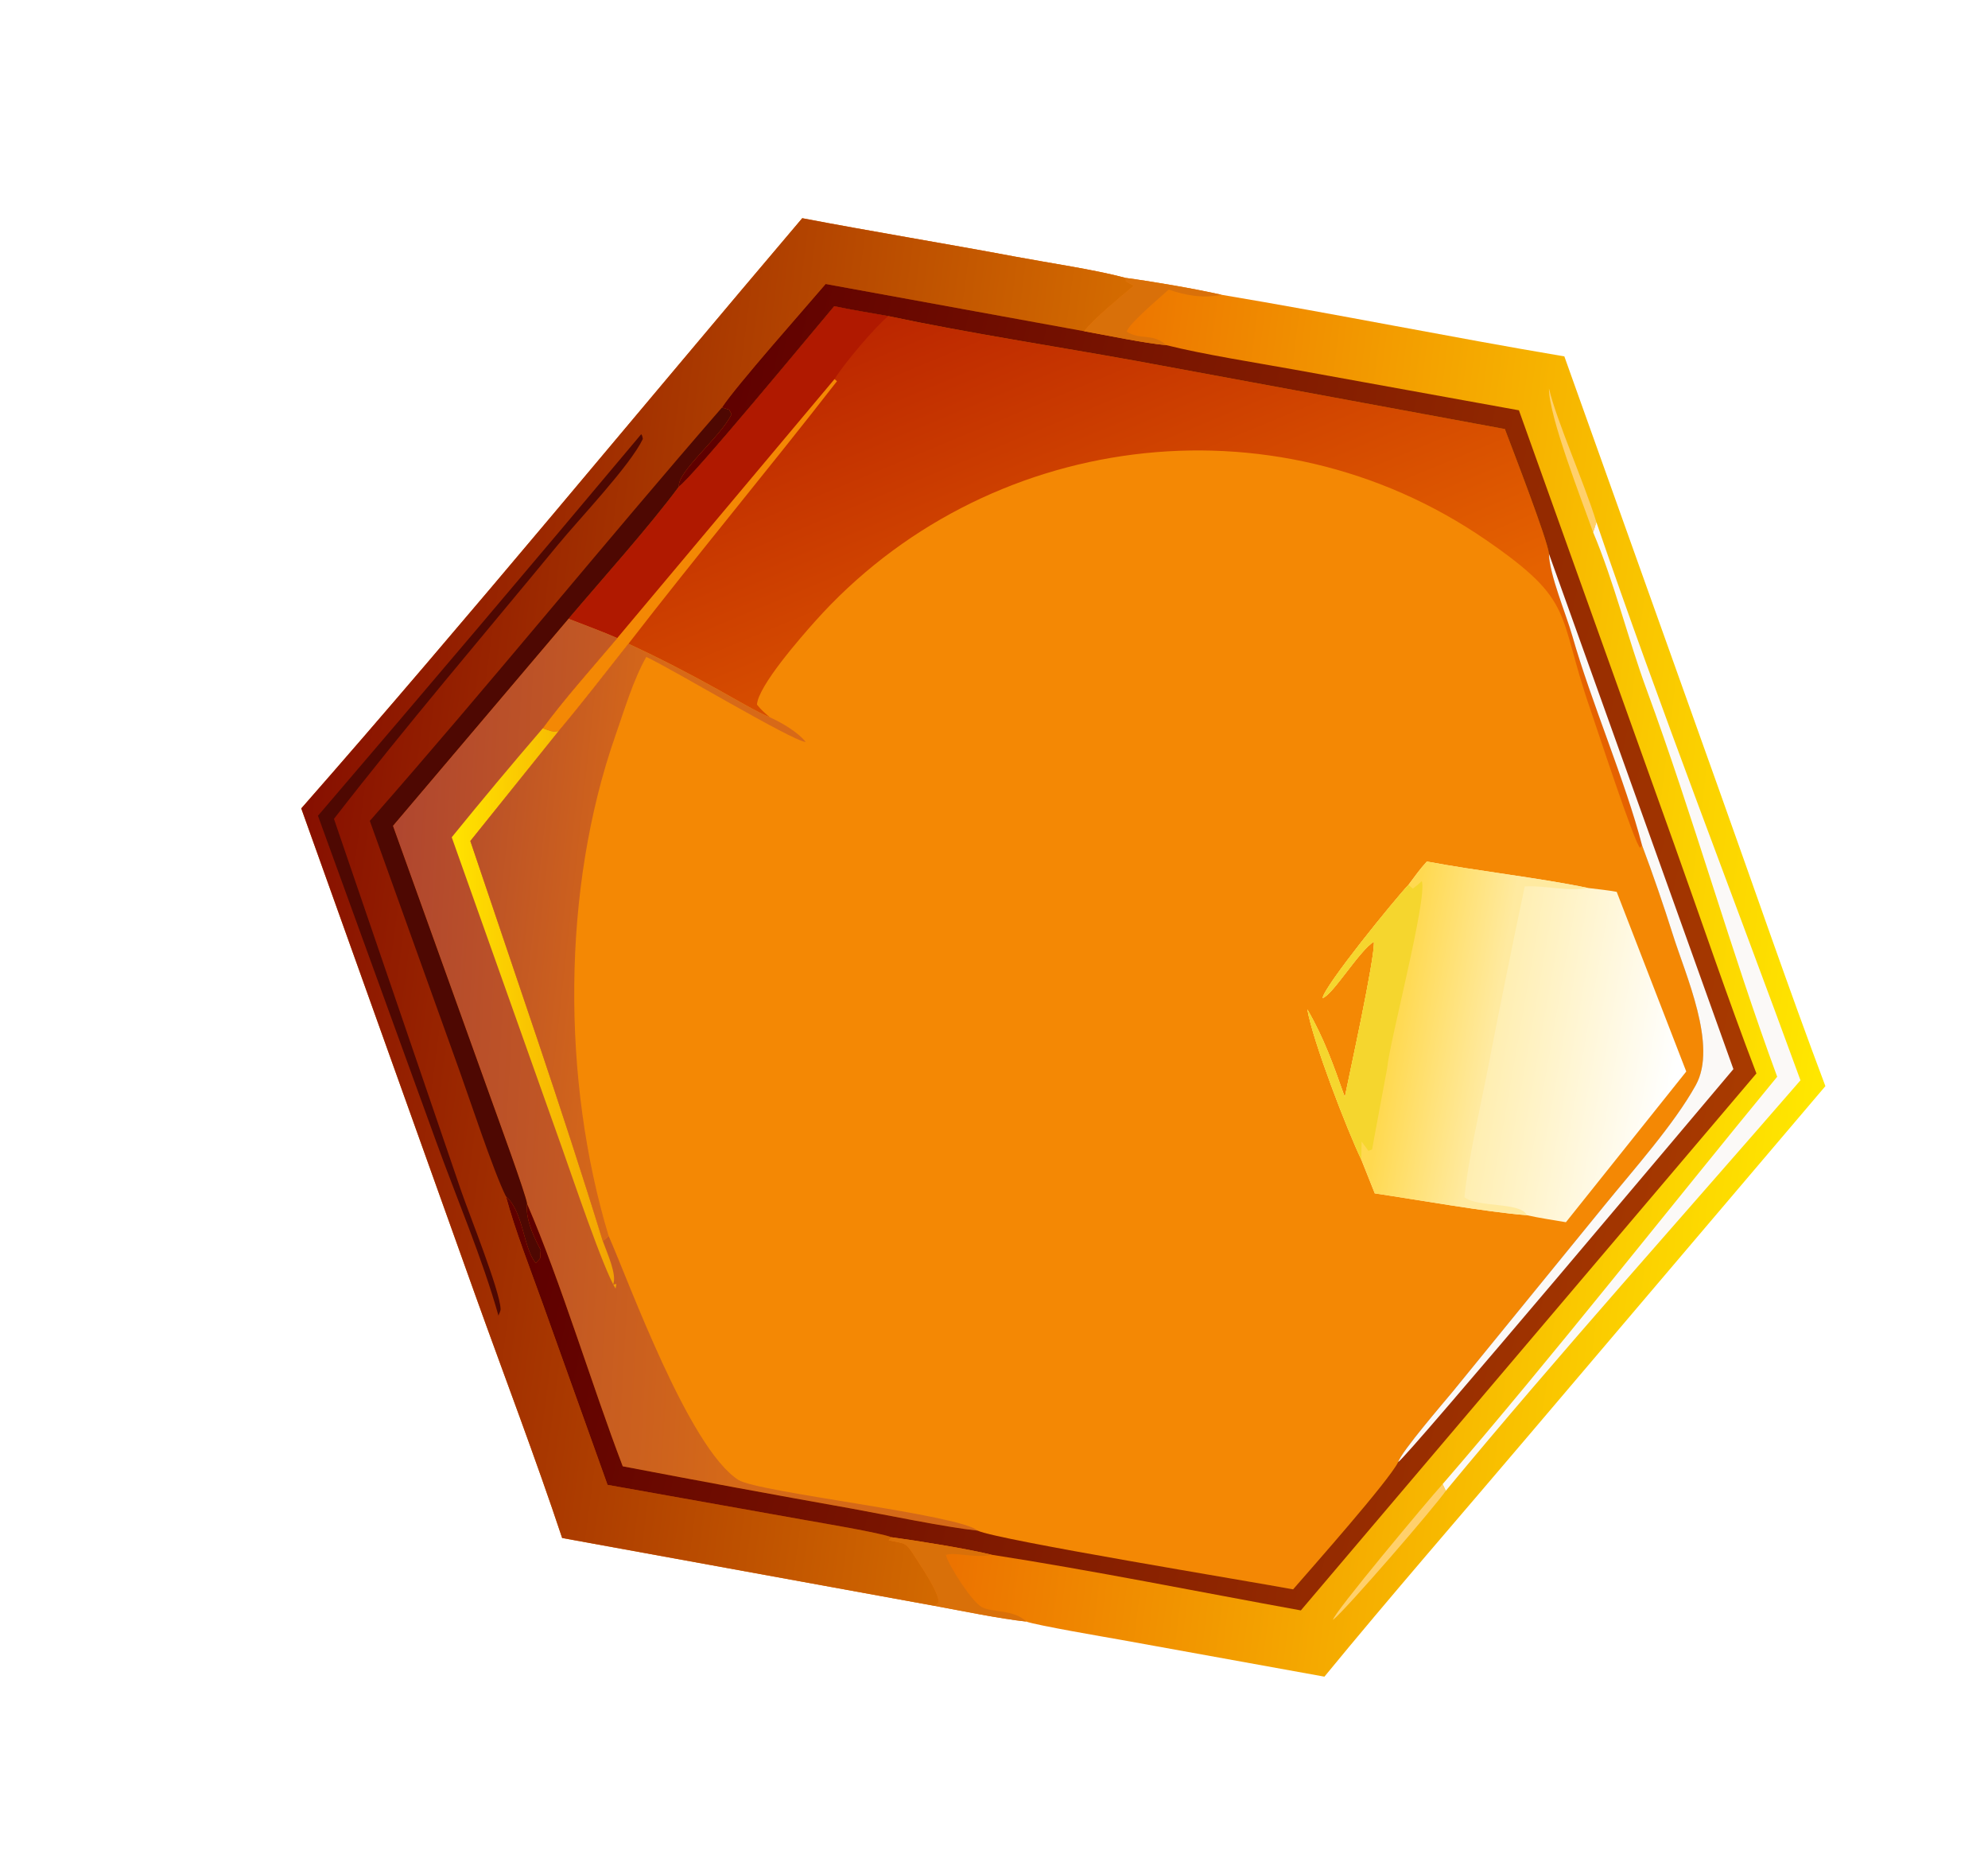
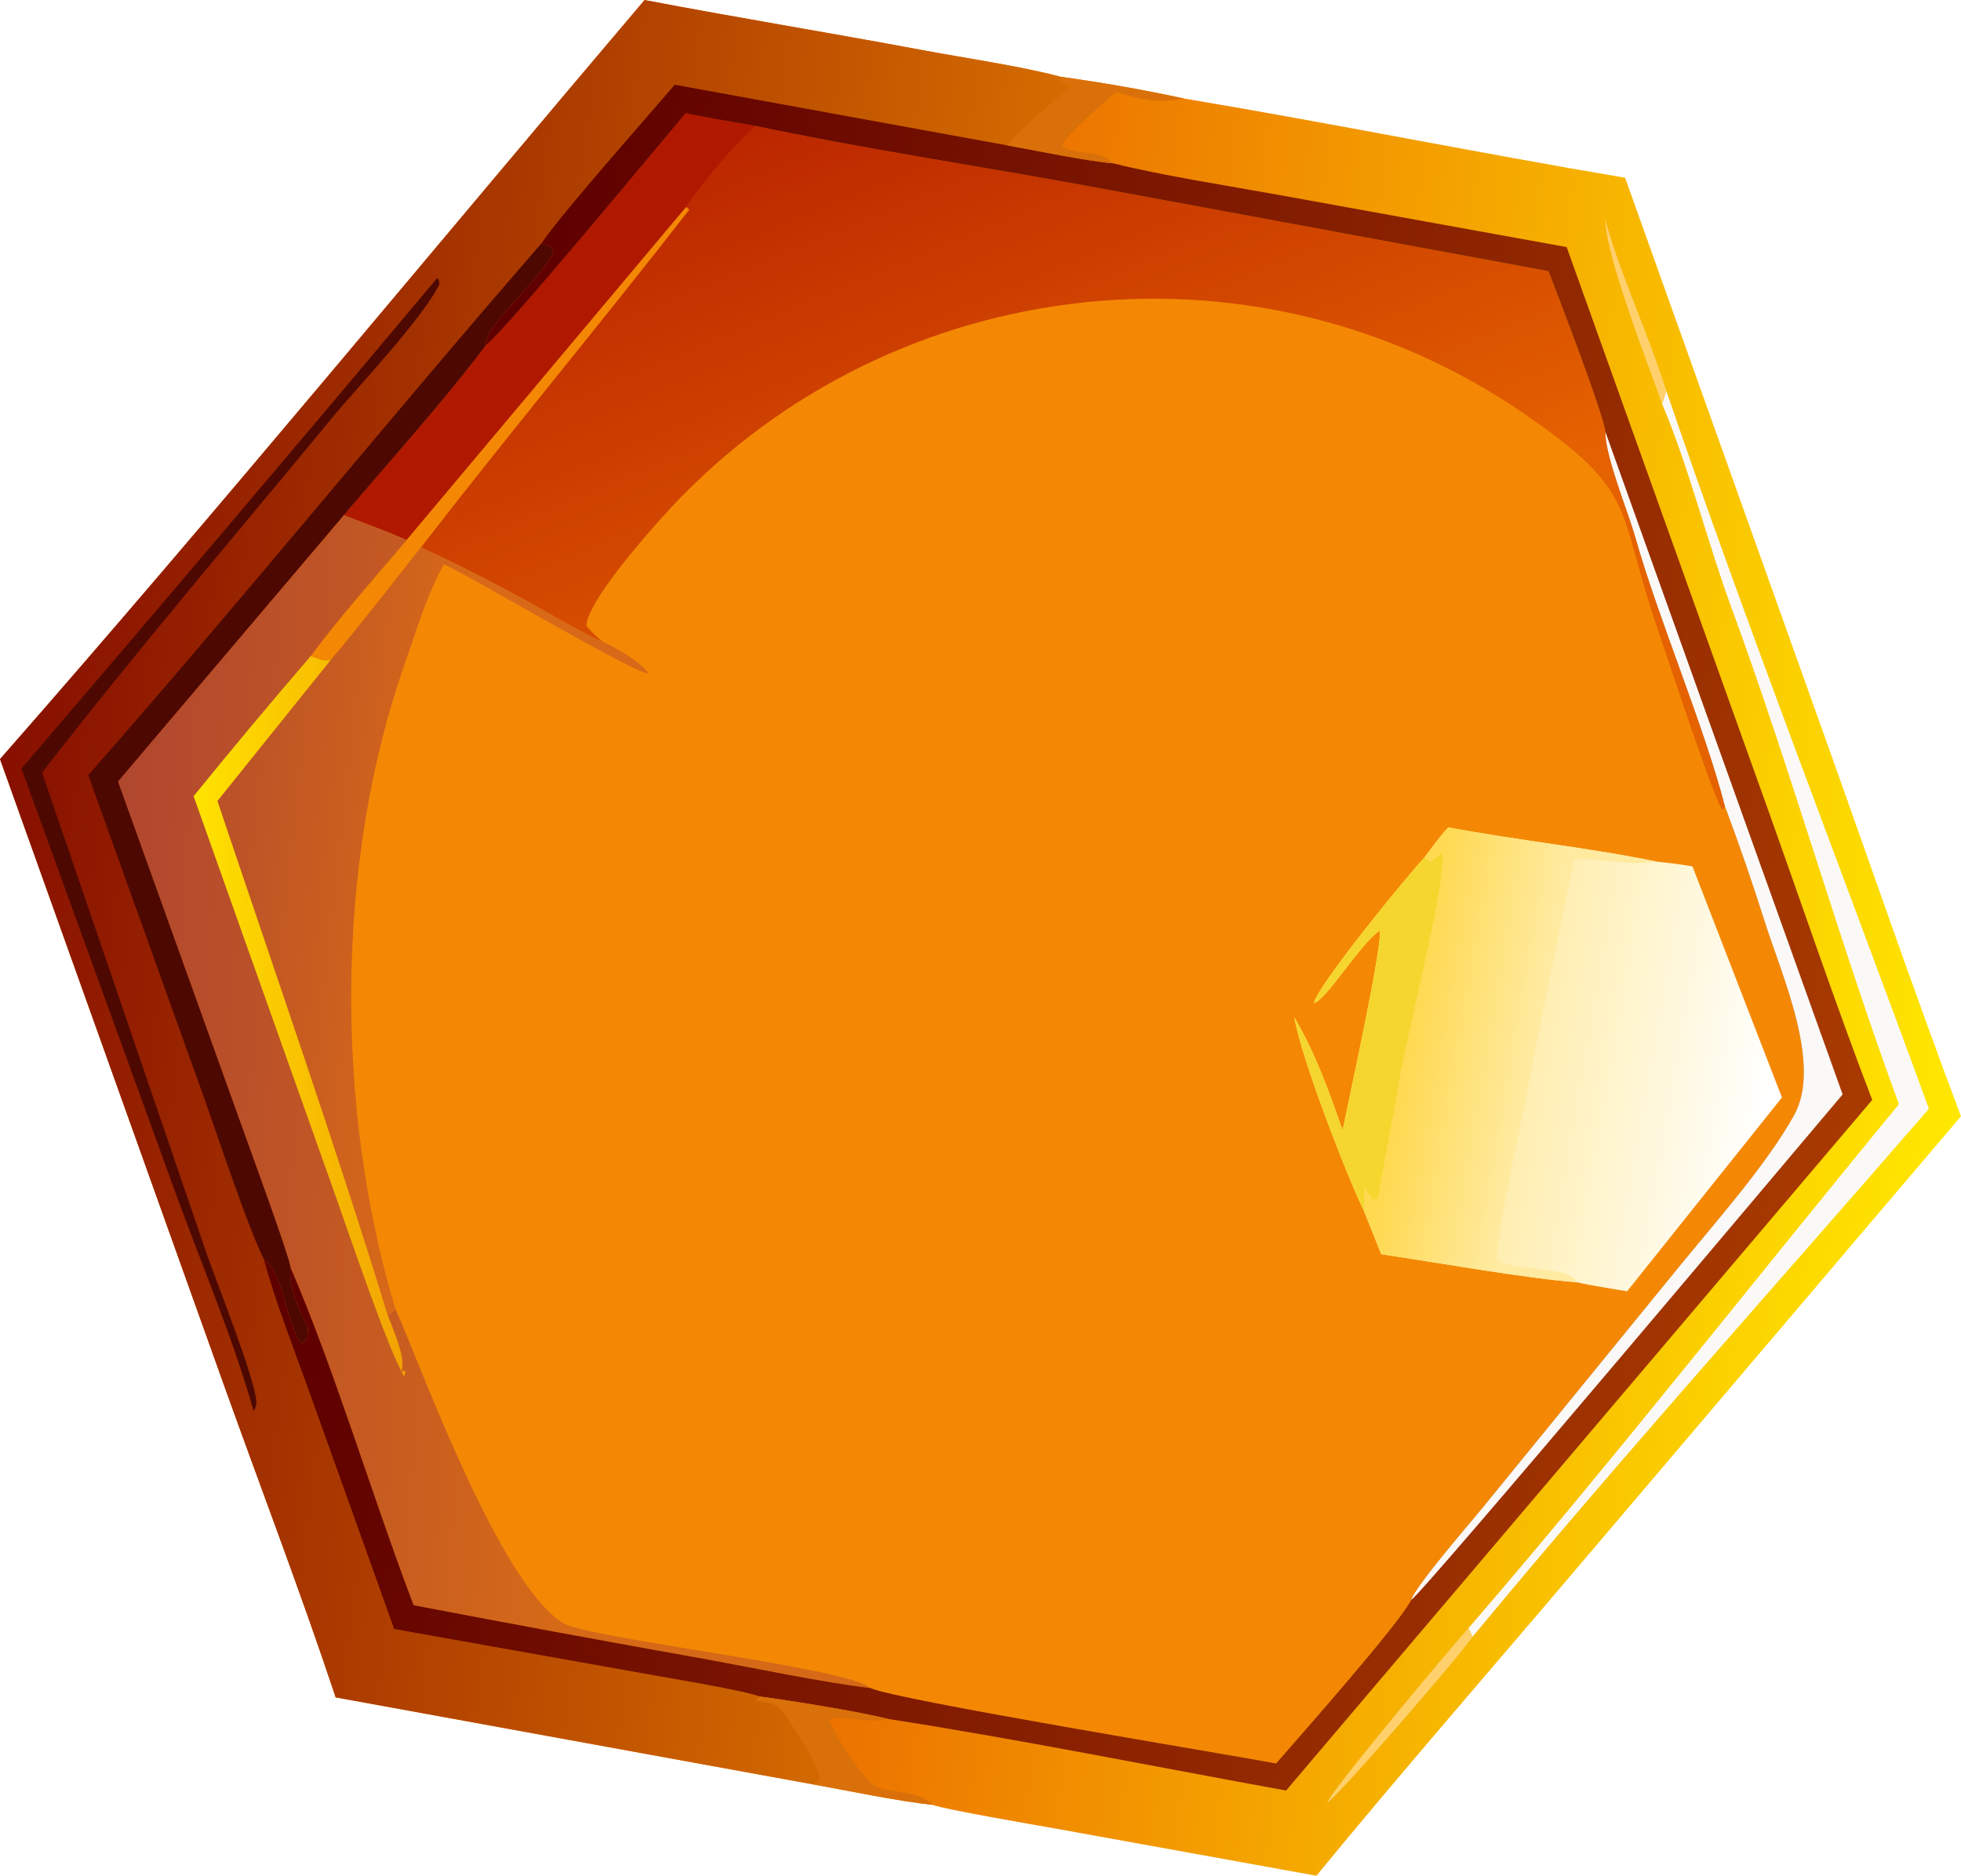
- <svg xmlns="http://www.w3.org/2000/svg" viewBox="766.67 -80 766.67 719.33">
+ <svg xmlns="http://www.w3.org/2000/svg" viewBox="882.85 4.12 587.79 562.33">
  <defs>
-     <linearGradient id="a" gradientUnits="userSpaceOnUse" x1="1163.59" y1="287.34" x2="1468.53" y2="325.31">
-       <stop offset="0" stop-color="#EC7300" />
-       <stop offset="1" stop-color="#FFE700" />
+     <linearGradient id="a" x1="1163.592" x2="1468.528" y1="287.34" y2="325.308" gradientUnits="userSpaceOnUse">
+       <stop offset="0" stop-color="#ec7300" />
+       <stop offset="1" stop-color="#ffe700" />
    </linearGradient>
-     <linearGradient id="b" gradientUnits="userSpaceOnUse" x1="1139.13" y1="31.81" x2="1209.62" y2="201.61">
-       <stop offset="0" stop-color="#BC2700" />
-       <stop offset="1" stop-color="#E56200" />
+   </defs>
+   <defs>
+     <linearGradient id="b" x1="1139.129" x2="1209.624" y1="31.811" y2="201.608" gradientUnits="userSpaceOnUse">
+       <stop offset="0" stop-color="#bc2700" />
+       <stop offset="1" stop-color="#e56200" />
    </linearGradient>
-     <linearGradient id="c" gradientUnits="userSpaceOnUse" x1="1058.67" y1="328.1" x2="915.36" y2="319.63">
-       <stop offset="0" stop-color="#D56918" />
-       <stop offset="1" stop-color="#B0472F" />
+   </defs>
+   <defs>
+     <linearGradient id="c" x1="1058.672" x2="915.356" y1="328.098" y2="319.626" gradientUnits="userSpaceOnUse">
+       <stop offset="0" stop-color="#d56918" />
+       <stop offset="1" stop-color="#b0472f" />
    </linearGradient>
-     <linearGradient id="d" gradientUnits="userSpaceOnUse" x1="941.65" y1="307.61" x2="1006.8" y2="309.11">
-       <stop offset="0" stop-color="#FFE100" />
-       <stop offset="1" stop-color="#F2A103" />
+   </defs>
+   <defs>
+     <linearGradient id="d" x1="941.654" x2="1006.803" y1="307.613" y2="309.112" gradientUnits="userSpaceOnUse">
+       <stop offset="0" stop-color="#ffe100" />
+       <stop offset="1" stop-color="#f2a103" />
    </linearGradient>
-     <linearGradient id="e" gradientUnits="userSpaceOnUse" x1="1012.11" y1="281.65" x2="946.34" y2="274.38">
-       <stop offset="0" stop-color="#D76918" />
-       <stop offset="1" stop-color="#BA5128" />
+   </defs>
+   <defs>
+     <linearGradient id="e" x1="1012.111" x2="946.341" y1="281.648" y2="274.378" gradientUnits="userSpaceOnUse">
+       <stop offset="0" stop-color="#d76918" />
+       <stop offset="1" stop-color="#ba5128" />
    </linearGradient>
-     <linearGradient id="f" gradientUnits="userSpaceOnUse" x1="1341.5" y1="320.54" x2="1412.78" y2="333.02">
-       <stop offset="0" stop-color="#FFEEB0" />
+   </defs>
+   <defs>
+     <linearGradient id="f" x1="1341.498" x2="1412.784" y1="320.544" y2="333.02" gradientUnits="userSpaceOnUse">
+       <stop offset="0" stop-color="#ffeeb0" />
      <stop offset="1" stop-color="#fff" />
    </linearGradient>
-     <linearGradient id="g" gradientUnits="userSpaceOnUse" x1="1304.83" y1="314.67" x2="1341.63" y2="321.08">
-       <stop offset="0" stop-color="#FFD950" />
-       <stop offset="1" stop-color="#FFEAA0" />
-     </linearGradient>
-     <linearGradient id="h" gradientUnits="userSpaceOnUse" x1="884.34" y1="242.31" x2="1167.35" y2="279.9">
-       <stop offset="0" stop-color="#871000" />
-       <stop offset="1" stop-color="#D46B00" />
-     </linearGradient>
-     <linearGradient id="i" gradientUnits="userSpaceOnUse" x1="1005.19" y1="247.33" x2="1437.77" y2="341.96">
-       <stop offset="0" stop-color="#5F0000" />
-       <stop offset="1" stop-color="#A83A00" />
+   </defs>
+   <defs>
+     <linearGradient id="g" x1="1304.826" x2="1341.627" y1="314.674" y2="321.082" gradientUnits="userSpaceOnUse">
+       <stop offset="0" stop-color="#ffd950" />
+       <stop offset="1" stop-color="#ffeaa0" />
    </linearGradient>
  </defs>
-   <path fill="url(#a)" d="M1076.05 4.13C1103.49 9.37 1131.26 13.89 1158.71 19.04C1171.31 21.4 1188.75 23.93 1200.75 27.14C1211.16 28.54 1227.49 31.32 1237.78 33.66C1281.92 41.05 1325.84 49.97 1369.96 57.41L1429.41 223.91C1442.99 261.83 1456.47 301.21 1470.63 338.76L1356.66 472.89C1330.45 503.79 1303 535.28 1277.43 566.44L1199.04 552.26C1193.41 551.26 1166.1 546.6 1162.46 545.2C1152.19 544.1 1137.64 541.07 1127.23 539.17L983.46 512.98C973.33 482.47 960.91 449.88 950 419.43L882.85 231.69C947.31 158.28 1012.63 78.84 1076.05 4.13Z" />
-   <path fill="#F48804" d="M1088.39 38.06C1095.02 39.47 1102.5 40.66 1109.24 41.87C1139.26 48.26 1174.13 53.59 1204.83 59.14L1347.01 85.42C1349.8 92.81 1363.54 128.31 1364.02 133.51C1364.16 141.5 1370.66 156.84 1373.06 165.28C1380.21 190.43 1393.5 221.2 1399.91 245.88C1403.97 256.7 1408.4 269.55 1411.77 280.27C1416.73 296.09 1429.12 323.11 1420.64 338.39C1412.28 353.46 1396.73 370.85 1385.61 384.51L1326.9 456.54C1323.51 460.66 1307.04 479.72 1305.88 483.7C1302 491.25 1272.88 524.09 1265.35 532.78C1249.96 529.87 1151.23 513.73 1143.68 510.15C1131.04 508.77 1108.07 504 1094.92 501.61C1065.52 496.38 1036.15 490.95 1006.83 485.34C994.88 454.04 982.99 414.24 969.93 384.08C969.59 380.84 958.1 349.49 956.24 344.27L918.19 238.4L985.9 158.55C998.57 143.59 1017.28 122.77 1028.47 107.59C1033.2 104.69 1082.1 45.43 1088.39 38.06Z" />
-   <path fill="url(#b)" d="M1088.39 38.06C1095.02 39.47 1102.5 40.66 1109.24 41.87C1139.26 48.26 1174.13 53.59 1204.83 59.14L1347.01 85.42C1349.8 92.81 1363.54 128.31 1364.02 133.51C1364.16 141.5 1370.66 156.84 1373.06 165.28C1380.21 190.43 1393.5 221.2 1399.91 245.88L1399.21 246.9C1397.3 246.1 1382.13 199.68 1379.99 193.51C1366.95 155.94 1374.57 152.15 1339.77 128.2C1257.21 71.37 1146.03 86.64 1080.91 159.66C1075.37 165.88 1059.12 184.41 1058.59 191.65C1060.26 193.8 1061.46 194.71 1063.52 196.53C1059.47 195.03 1048.32 188.5 1043.68 185.92C1031.85 179.35 1021.34 173.91 1009.03 168.21C1000.23 179.34 991.21 191.04 982.1 201.88C979.34 202.32 979.06 201.78 975.99 200.8C983.73 190.14 995.94 176.42 1004.73 166.01C999.08 163.52 991.77 160.86 985.9 158.55C998.57 143.59 1017.28 122.77 1028.47 107.59C1033.2 104.69 1082.1 45.43 1088.39 38.06Z" />
-   <path fill="#B01900" d="M1088.39 38.06C1095.02 39.47 1102.5 40.66 1109.24 41.87C1104.1 46.06 1092.06 60.34 1088.51 66.16L1004.73 166.01C999.08 163.52 991.77 160.86 985.9 158.55C998.57 143.59 1017.28 122.77 1028.47 107.59C1033.2 104.69 1082.1 45.43 1088.39 38.06Z" />
-   <path fill="#F48804" d="M1088.51 66.16L1089.45 66.98C1062.95 101.06 1035.31 134.22 1009.03 168.21C1000.23 179.34 991.21 191.04 982.1 201.88C979.34 202.32 979.06 201.78 975.99 200.8C983.73 190.14 995.94 176.42 1004.73 166.01L1088.51 66.16Z" />
-   <path fill="url(#c)" d="M985.9 158.55C991.77 160.86 999.08 163.52 1004.73 166.01C995.94 176.42 983.73 190.14 975.99 200.8C979.06 201.78 979.34 202.32 982.1 201.88L948.06 244.25C965 294.68 983.57 347.89 999.14 398.5L1001.4 396.56C1009 413.63 1032.22 478.28 1051.45 490.6C1058.93 495.38 1137.11 503.99 1143.68 510.15C1131.04 508.77 1108.07 504 1094.92 501.61C1065.52 496.38 1036.15 490.95 1006.83 485.34C994.88 454.04 982.99 414.24 969.93 384.08C969.59 380.84 958.1 349.49 956.24 344.27L918.19 238.4L985.9 158.55Z" />
-   <path fill="url(#d)" d="M940.88 242.81C952.37 228.65 964.08 214.65 975.99 200.8C979.06 201.78 979.34 202.32 982.1 201.88L948.06 244.25C965 294.68 983.57 347.89 999.14 398.5C1000.76 402.99 1004.76 411.67 1003.09 415.27L1004.38 415.04L1004.06 416.81C999.34 409.31 987.31 373.51 983.4 362.55L940.88 242.81Z" />
-   <path fill="url(#e)" d="M1009.03 168.21C1021.34 173.91 1031.85 179.35 1043.68 185.92C1048.32 188.5 1059.47 195.03 1063.52 196.53C1067.97 198.51 1074.47 202.32 1077.4 206.08C1072.29 205.77 1025.47 177.66 1015.91 173.29C1010.87 182.15 1007.41 193.88 1004.03 203.53C983.26 262.78 983.29 336.62 1001.4 396.56L999.14 398.5C983.57 347.89 965 294.68 948.06 244.25L982.1 201.88C991.21 191.04 1000.23 179.34 1009.03 168.21Z" />
-   <path fill="url(#f)" d="M1309.84 261.17C1312.14 258.08 1314.32 255 1316.94 252.16C1337.12 255.94 1359.77 258.35 1379.18 262.38C1382.84 262.82 1386.54 263.19 1390.15 263.86L1416.97 333.13L1370.56 391.23C1365.95 390.42 1359.9 389.55 1355.47 388.52C1339.76 387.3 1313.21 382.54 1296.85 380.11L1291.64 367.03C1286.17 355.66 1272.91 321.3 1270.85 309.17C1277.44 320.6 1280.91 330.65 1285.29 343C1287.02 334.35 1296.99 289.15 1296.51 283.08C1291.02 286.29 1280.55 303.75 1276.74 304.79C1277.39 300.09 1304.77 266.49 1309.84 261.17Z" />
-   <path fill="url(#g)" d="M1309.84 261.17C1312.14 258.08 1314.32 255 1316.94 252.16C1337.12 255.94 1359.77 258.35 1379.18 262.38C1370.33 263.81 1363.39 261.33 1354.68 261.76C1349.53 286.12 1344.59 310.53 1339.88 334.97C1337.19 348.61 1332.69 368.19 1331.44 381.58C1336.23 385.65 1353.29 383.35 1355.47 388.52C1339.76 387.3 1313.21 382.54 1296.85 380.11L1291.64 367.03C1286.17 355.66 1272.91 321.3 1270.85 309.17C1277.44 320.6 1280.91 330.65 1285.29 343C1287.02 334.35 1296.99 289.15 1296.51 283.08C1291.02 286.29 1280.55 303.75 1276.74 304.79C1277.39 300.09 1304.77 266.49 1309.84 261.17Z" />
-   <path fill="#F5D62E" d="M1309.84 261.17L1311.54 262.62C1313.1 261.43 1313.52 261.08 1315 259.71C1317.19 266.36 1302.63 321.15 1301.62 331.88C1301.59 332.23 1295.62 363.77 1295.85 363.2L1294.39 363.7L1291.77 360.12L1291.64 367.03C1286.17 355.66 1272.91 321.3 1270.85 309.17C1277.44 320.6 1280.91 330.65 1285.29 343C1287.02 334.35 1296.99 289.15 1296.51 283.08C1291.02 286.29 1280.55 303.75 1276.74 304.79C1277.39 300.09 1304.77 266.49 1309.84 261.17Z" />
-   <path fill="url(#h)" d="M1076.05 4.13C1103.49 9.37 1131.26 13.89 1158.71 19.04C1171.31 21.4 1188.75 23.93 1200.75 27.14L1200.9 28.55L1203.88 30.17C1198.2 35.02 1189.17 42.23 1184.78 47.7L1085.08 29.49C1077.49 38.42 1050.41 68.91 1045.09 77.13L1047.87 77.98L1048.8 79.75C1044.25 88.8 1027.81 101.9 1028.47 107.59C1017.28 122.77 998.57 143.59 985.9 158.55L918.19 238.4L956.24 344.27C958.1 349.49 969.59 380.84 969.93 384.08C969.24 389.47 972.11 396.08 974.62 400.89L975.18 401.95C974.75 405.97 975.66 404.48 973.28 406.97C968.4 401.11 968.66 387.3 961.79 381.27C965.04 393.62 971.45 410 975.94 422.55L1000.97 492.49L1076.2 505.89C1082.17 506.95 1106.59 511.04 1110.45 512.69L1109.39 513.87C1116.38 515.4 1115.73 514.28 1119.96 520.88C1122.34 524.59 1128.83 534.1 1128.68 537.87L1127.23 539.17L983.46 512.98C973.33 482.47 960.91 449.88 950 419.43L882.85 231.69C947.31 158.28 1012.63 78.84 1076.05 4.13Z" />
-   <path fill="#4E0802" d="M1045.09 77.13L1047.87 77.98L1048.8 79.75C1044.25 88.8 1027.81 101.9 1028.47 107.59C1017.28 122.77 998.57 143.59 985.9 158.55L918.19 238.4L956.24 344.27C958.1 349.49 969.59 380.84 969.93 384.08C969.24 389.47 972.11 396.08 974.62 400.89L975.18 401.95C974.75 405.97 975.66 404.48 973.28 406.97C968.4 401.11 968.66 387.3 961.79 381.27C957.04 371.81 947.86 343.92 943.8 332.63L909.29 236.5C955.13 184.33 999.42 129.67 1045.09 77.13Z" />
-   <path fill="#4E0802" d="M1013.93 87.43C1014.43 87.85 1014.4 88.61 1014.59 89.22C1009.68 99.52 990.32 119.74 981.86 130.02C952.97 165.1 923.25 199.87 895.46 235.72L944.47 379.03C947.57 388.08 959.42 417.51 959.72 424.63C959.76 425.53 959.18 426.37 958.9 427.24C952.57 404.79 942.86 382.25 934.89 360.19L889.29 234.52C931.1 185.69 972.64 136.66 1013.93 87.43Z" />
-   <path fill="url(#i)" d="M1085.08 29.49L1184.78 47.7C1193.37 49.24 1208.26 52.36 1216.49 53.08C1230.69 56.65 1251.12 59.84 1266 62.53L1352.44 78.19L1412.44 245.86C1422.72 274.6 1433.13 305.45 1444.03 333.87L1268.34 540.9C1229.78 533.9 1187.67 525.4 1149.15 519.45C1139.69 517.11 1120.11 513.98 1110.45 512.69C1106.59 511.04 1082.17 506.95 1076.2 505.89L1000.97 492.49L975.94 422.55C971.45 410 965.04 393.62 961.79 381.27C968.66 387.3 968.4 401.11 973.28 406.97C975.66 404.48 974.75 405.97 975.18 401.95L974.62 400.89C972.11 396.08 969.24 389.47 969.93 384.08C982.99 414.24 994.88 454.04 1006.83 485.34C1036.15 490.95 1065.52 496.38 1094.92 501.61C1108.07 504 1131.04 508.77 1143.68 510.15C1151.23 513.73 1249.96 529.87 1265.35 532.78C1272.88 524.09 1302 491.25 1305.88 483.7C1307.04 479.72 1323.51 460.66 1326.9 456.54L1385.61 384.51C1396.73 370.85 1412.28 353.46 1420.64 338.39C1429.12 323.11 1416.73 296.09 1411.77 280.27C1408.4 269.55 1403.97 256.7 1399.91 245.88C1393.5 221.2 1380.21 190.43 1373.06 165.28C1370.66 156.84 1364.16 141.5 1364.02 133.51C1363.54 128.31 1349.8 92.81 1347.01 85.42L1204.83 59.14C1174.13 53.59 1139.26 48.26 1109.24 41.87C1102.5 40.66 1095.02 39.47 1088.39 38.06C1082.1 45.43 1033.2 104.69 1028.47 107.59C1027.81 101.9 1044.25 88.8 1048.8 79.75L1047.87 77.98L1045.09 77.13C1050.41 68.91 1077.49 38.42 1085.08 29.49Z" />
-   <path fill="#FBF9F7" d="M1399.91 245.88C1393.5 221.2 1380.21 190.43 1373.06 165.28C1370.66 156.84 1364.16 141.5 1364.02 133.51L1435.16 332.2C1424.12 345.24 1308.67 482.52 1305.88 483.7C1307.04 479.72 1323.51 460.66 1326.9 456.54L1385.61 384.51C1396.73 370.85 1412.28 353.46 1420.64 338.39C1429.12 323.11 1416.73 296.09 1411.77 280.27C1408.4 269.55 1403.97 256.7 1399.91 245.88Z" />
-   <path fill="#D97009" d="M1110.45 512.69C1120.11 513.98 1139.69 517.11 1149.15 519.45C1142.33 520.92 1135.21 518.25 1131.44 519.52C1132.59 523.73 1141.31 537.36 1145.21 539.57C1149.24 541.85 1157.61 540.41 1162.46 545.2C1152.19 544.1 1137.64 541.07 1127.23 539.17L1128.68 537.87C1128.83 534.1 1122.34 524.59 1119.96 520.88C1115.73 514.28 1116.38 515.4 1109.39 513.87L1110.45 512.69Z" />
-   <path fill="#D97009" d="M1200.75 27.14C1211.16 28.54 1227.49 31.32 1237.78 33.66C1230.77 35.09 1224.06 33.98 1217.37 31.65C1214.08 34.69 1201.98 44.77 1201.17 47.86C1206.53 51.31 1211.01 48.21 1216.49 53.08C1208.26 52.36 1193.37 49.24 1184.78 47.7C1189.17 42.23 1198.2 35.02 1203.88 30.17L1200.9 28.55L1200.75 27.14Z" />
-   <path fill="#FBF9F7" d="M1382.31 121.3C1406.52 192.15 1435.21 265.8 1461.02 336.52C1416.19 388.25 1367.6 442.38 1324.24 494.79L1323 492.22C1365.59 442.98 1410.41 385.71 1452.04 335.14C1434.26 286.98 1419.55 234.42 1401.72 185.98C1394.63 166.72 1389.04 144 1381.06 125.23L1382.31 121.3Z" />
-   <path fill="#FFD06C" d="M1323 492.22L1324.24 494.79C1320.32 500.59 1285.94 540.42 1280.73 544.56C1280.58 542.4 1318 497.68 1323 492.22Z" />
-   <path fill="#FFD06C" d="M1381.06 125.23C1376.82 113.24 1363.94 80.39 1364.03 69.79C1367.07 82.55 1377.59 105.96 1382.31 121.3L1381.06 125.23Z" />
+   <defs>
+     <linearGradient id="h" x1="884.342" x2="1167.352" y1="242.311" y2="279.9" gradientUnits="userSpaceOnUse">
+       <stop offset="0" stop-color="#871000" />
+       <stop offset="1" stop-color="#d46b00" />
+     </linearGradient>
+   </defs>
+   <defs>
+     <linearGradient id="i" x1="1005.195" x2="1437.774" y1="247.333" y2="341.962" gradientUnits="userSpaceOnUse">
+       <stop offset="0" stop-color="#5f0000" />
+       <stop offset="1" stop-color="#a83a00" />
+     </linearGradient>
+   </defs>
+   <path fill="url(#a)" d="M1076.05 4.13c27.44 5.24 55.21 9.76 82.66 14.9 12.6 2.37 30.04 4.9 42.04 8.1a497 497 0 0 1 37.03 6.53c44.14 7.39 88.06 16.3 132.18 23.75l59.45 166.5c13.58 37.92 27.06 77.3 41.22 114.85l-113.97 134.13c-26.21 30.9-53.66 62.39-79.23 93.55l-78.39-14.18c-5.63-1-32.94-5.66-36.58-7.06-10.27-1.1-24.82-4.13-35.23-6.03l-143.77-26.2c-10.13-30.5-22.55-63.09-33.46-93.54l-67.15-187.74c64.46-73.4 129.78-152.85 193.2-227.56" />
+   <path fill="#f48804" d="M1088.39 38.06c6.63 1.4 14.11 2.6 20.85 3.81 30.02 6.39 64.89 11.72 95.59 17.27l142.18 26.28c2.79 7.39 16.53 42.89 17.01 48.09.14 8 6.64 23.33 9.04 31.77 7.15 25.15 20.44 55.92 26.85 80.6a710 710 0 0 1 11.86 34.39c4.96 15.82 17.35 42.84 8.87 58.12-8.36 15.07-23.91 32.46-35.03 46.12l-58.71 72.03c-3.39 4.12-19.86 23.18-21.02 27.16-3.88 7.55-33 40.39-40.53 49.08-15.39-2.91-114.12-19.05-121.67-22.63-12.64-1.38-35.61-6.15-48.76-8.54a6926 6926 0 0 1-88.09-16.27c-11.95-31.3-23.84-71.1-36.9-101.26-.34-3.24-11.83-34.6-13.7-39.8L918.2 238.4l67.71-79.85c12.67-14.96 31.38-35.78 42.57-50.96 4.73-2.9 53.63-62.16 59.92-69.53" />
+   <path fill="url(#b)" d="M1088.39 38.06c6.63 1.4 14.11 2.6 20.85 3.81 30.02 6.39 64.89 11.72 95.59 17.27l142.18 26.28c2.79 7.39 16.53 42.89 17.01 48.09.14 8 6.64 23.33 9.04 31.77 7.15 25.15 20.44 55.92 26.85 80.6l-.7 1.02c-1.91-.8-17.08-47.22-19.22-53.39-13.04-37.57-5.42-41.36-40.22-65.31-82.56-56.83-193.74-41.56-258.86 31.46-5.54 6.22-21.79 24.75-22.32 32 1.67 2.14 2.87 3.05 4.93 4.87-4.05-1.5-15.2-8.03-19.84-10.61a509 509 0 0 0-34.65-17.7c-8.8 11.12-17.82 22.82-26.93 33.66-2.76.44-3.04-.1-6.1-1.08 7.73-10.66 19.94-24.38 28.73-34.79-5.65-2.49-12.96-5.15-18.83-7.46 12.67-14.96 31.38-35.78 42.57-50.96 4.73-2.9 53.63-62.16 59.92-69.53" />
+   <path fill="#b01900" d="M1088.39 38.06c6.63 1.4 14.11 2.6 20.85 3.81-5.14 4.19-17.18 18.47-20.73 24.3L1004.73 166c-5.65-2.49-12.96-5.15-18.83-7.46 12.67-14.96 31.38-35.78 42.57-50.96 4.73-2.9 53.63-62.16 59.92-69.53" />
+   <path fill="#f48804" d="m1088.51 66.16.94.82c-26.5 34.08-54.14 67.24-80.42 101.23-8.8 11.13-17.82 22.83-26.93 33.67-2.76.44-3.04-.1-6.1-1.08 7.73-10.66 19.94-24.38 28.73-34.79z" />
+   <path fill="url(#c)" d="M985.9 158.55c5.87 2.31 13.18 4.97 18.83 7.46-8.79 10.4-21 24.13-28.74 34.8 3.07.97 3.35 1.51 6.11 1.07l-34.04 42.37c16.94 50.43 35.5 103.64 51.08 154.25l2.26-1.94c7.6 17.07 30.82 81.72 50.05 94.04 7.48 4.78 85.66 13.39 92.23 19.55-12.64-1.38-35.61-6.15-48.76-8.54a6926 6926 0 0 1-88.09-16.27c-11.95-31.3-23.84-71.1-36.9-101.26-.34-3.24-11.83-34.6-13.7-39.8L918.2 238.4z" />
+   <path fill="url(#d)" d="M940.88 242.8a1881 1881 0 0 1 35.11-42c3.07.97 3.35 1.52 6.11 1.08l-34.04 42.37c16.94 50.43 35.5 103.64 51.08 154.25 1.62 4.49 5.62 13.17 3.95 16.77l1.29-.23-.32 1.77c-4.72-7.5-16.75-43.3-20.66-54.26z" />
+   <path fill="url(#e)" d="M1009.03 168.21a509 509 0 0 1 34.65 17.7c4.64 2.59 15.79 9.12 19.84 10.62 4.45 1.98 10.95 5.79 13.88 9.55-5.11-.31-51.93-28.42-61.49-32.79-5.04 8.86-8.5 20.6-11.88 30.24-20.77 59.25-20.74 133.1-2.63 193.03l-2.26 1.94c-15.57-50.61-34.14-103.82-51.08-154.25l34.04-42.37c9.11-10.84 18.13-22.54 26.93-33.67" />
+   <path fill="url(#f)" d="M1309.84 261.17c2.3-3.09 4.48-6.17 7.1-9.01 20.18 3.78 42.83 6.19 62.24 10.22 3.66.44 7.36.8 10.97 1.48l26.82 69.27-46.41 58.1c-4.61-.8-10.66-1.68-15.09-2.7-15.71-1.23-42.26-6-58.62-8.42l-5.21-13.08c-5.47-11.37-18.73-45.73-20.79-57.86 6.59 11.43 10.06 21.48 14.44 33.83 1.73-8.65 11.7-53.85 11.22-59.92-5.49 3.21-15.96 20.67-19.77 21.71.65-4.7 28.03-38.3 33.1-43.62" />
+   <path fill="url(#g)" d="M1309.84 261.17c2.3-3.09 4.48-6.17 7.1-9.01 20.18 3.78 42.83 6.19 62.24 10.22-8.85 1.43-15.79-1.05-24.5-.62a4163 4163 0 0 0-14.8 73.2c-2.69 13.65-7.19 33.24-8.44 46.62 4.79 4.07 21.85 1.77 24.03 6.94-15.71-1.22-42.26-5.98-58.62-8.4l-5.21-13.09c-5.47-11.37-18.73-45.73-20.79-57.86 6.59 11.43 10.06 21.48 14.44 33.83 1.73-8.65 11.7-53.85 11.22-59.92-5.49 3.21-15.96 20.67-19.77 21.71.65-4.7 28.03-38.3 33.1-43.62" />
+   <path fill="#f5d62e" d="m1309.84 261.17 1.7 1.45a37 37 0 0 0 3.46-2.9c2.19 6.63-12.37 61.43-13.38 72.15-.03.36-6 31.9-5.77 31.33l-1.46.5-2.62-3.58-.13 6.91c-5.47-11.37-18.73-45.73-20.79-57.86 6.59 11.43 10.06 21.48 14.44 33.83 1.73-8.65 11.7-53.85 11.22-59.92-5.49 3.21-15.96 20.67-19.77 21.71.65-4.7 28.03-38.3 33.1-43.62" />
+   <path fill="url(#h)" d="M1076.05 4.13c27.44 5.24 55.21 9.76 82.66 14.9 12.6 2.37 30.04 4.9 42.04 8.1l.15 1.42 2.98 1.62c-5.68 4.85-14.71 12.06-19.1 17.53l-99.7-18.21c-7.59 8.93-34.67 39.42-39.99 47.64l2.78.85.93 1.77c-4.55 9.05-20.99 22.15-20.33 27.84-11.19 15.18-29.9 36-42.57 50.96l-67.7 79.85 38.03 105.87c1.87 5.22 13.36 36.57 13.7 39.8-.69 5.4 2.18 12.01 4.69 16.82l.56 1.06c-.43 4.02.48 2.53-1.9 5.02-4.88-5.86-4.62-19.67-11.5-25.7 3.26 12.35 9.67 28.73 14.16 41.28l25.03 69.94 75.23 13.4c5.97 1.06 30.39 5.15 34.25 6.8l-1.06 1.18c6.99 1.53 6.34.4 10.57 7 2.38 3.72 8.87 13.23 8.72 17l-1.45 1.3-143.77-26.2c-10.13-30.5-22.55-63.09-33.46-93.54l-67.15-187.74c64.46-73.4 129.78-152.85 193.2-227.56" />
+   <path fill="#4e0802" d="m1045.09 77.13 2.78.85.93 1.77c-4.55 9.05-20.99 22.15-20.33 27.84-11.19 15.18-29.9 36-42.57 50.96l-67.7 79.85 38.03 105.87c1.87 5.22 13.36 36.57 13.7 39.8-.69 5.4 2.18 12.01 4.69 16.82l.56 1.06c-.43 4.02.48 2.53-1.9 5.02-4.88-5.86-4.62-19.67-11.5-25.7-4.74-9.46-13.92-37.35-17.98-48.64l-34.5-96.13c45.83-52.17 90.12-106.83 135.79-159.37" />
+   <path fill="#4e0802" d="M1013.93 87.43c.5.42.47 1.18.66 1.79-4.91 10.3-24.27 30.52-32.73 40.8-28.9 35.08-58.6 69.85-86.4 105.7l49.01 143.31c3.1 9.05 14.95 38.48 15.25 45.6.04.9-.54 1.74-.82 2.61-6.33-22.45-16.04-45-24-67.05l-45.61-125.67Q952 161.28 1013.93 87.43" />
+   <path fill="url(#i)" d="m1085.08 29.49 99.7 18.21c8.59 1.54 23.48 4.66 31.71 5.38 14.2 3.57 34.63 6.76 49.51 9.45l86.44 15.66 60 167.67c10.28 28.74 20.69 59.6 31.59 88L1268.34 540.9c-38.56-7-80.67-15.5-119.19-21.45-9.46-2.34-29.04-5.47-38.7-6.76-3.86-1.65-28.28-5.74-34.25-6.8l-75.23-13.4-25.03-69.94c-4.49-12.55-10.9-28.93-14.15-41.28 6.87 6.03 6.6 19.84 11.5 25.7 2.37-2.49 1.46-1 1.9-5.02l-.58-1.06c-2.5-4.8-5.37-11.42-4.68-16.81 13.06 30.16 24.96 69.96 36.9 101.26a6926 6926 0 0 0 88.09 16.27c13.15 2.39 36.12 7.16 48.76 8.54 7.55 3.58 106.28 19.72 121.67 22.63 7.53-8.69 36.65-41.53 40.53-49.08 1.16-3.98 17.63-23.04 21.02-27.16l58.71-72.03c11.12-13.66 26.67-31.05 35.03-46.12 8.48-15.28-3.91-42.3-8.87-58.12a710 710 0 0 0-11.86-34.38c-6.41-24.7-19.7-55.46-26.85-80.61-2.4-8.44-8.9-23.78-9.04-31.77-.48-5.2-14.22-40.7-17.01-48.09l-142.18-26.28c-30.7-5.55-65.57-10.88-95.59-17.27-6.74-1.21-14.22-2.4-20.85-3.8-6.29 7.36-55.19 66.62-59.92 69.52-.66-5.7 15.78-18.79 20.33-27.84l-.93-1.77-2.78-.85c5.32-8.22 32.4-38.71 39.99-47.64" />
+   <path fill="#fbf9f7" d="M1399.91 245.89c-6.41-24.7-19.7-55.46-26.85-80.61-2.4-8.44-8.9-23.78-9.04-31.77l71.14 198.7c-11.04 13.03-126.49 150.31-129.28 151.49 1.16-3.98 17.63-23.04 21.02-27.16l58.71-72.03c11.12-13.66 26.67-31.05 35.03-46.12 8.48-15.28-3.91-42.3-8.87-58.12a710 710 0 0 0-11.86-34.38" />
+   <path fill="#d97009" d="M1110.45 512.69c9.66 1.29 29.24 4.42 38.7 6.76-6.82 1.47-13.94-1.2-17.71.07 1.15 4.21 9.87 17.84 13.77 20.05 4.03 2.28 12.4.84 17.25 5.63-10.27-1.1-24.82-4.13-35.23-6.03l1.45-1.3c.15-3.77-6.34-13.28-8.72-17-4.23-6.6-3.58-5.47-10.57-7zm90.3-485.55a497 497 0 0 1 37.03 6.52c-7.01 1.43-13.72.32-20.41-2-3.29 3.03-15.39 13.11-16.2 16.2 5.36 3.45 9.84.35 15.32 5.22-8.23-.72-23.12-3.84-31.71-5.38 4.39-5.47 13.42-12.68 19.1-17.53l-2.98-1.62z" />
+   <path fill="#fbf9f7" d="M1382.31 121.3c24.21 70.85 52.9 144.5 78.71 215.22-44.83 51.73-93.42 105.86-136.78 158.27l-1.24-2.57c42.59-49.24 87.41-106.51 129.04-157.08-17.78-48.16-32.49-100.72-50.32-149.16-7.09-19.26-12.68-41.98-20.66-60.75z" />
+   <path fill="#ffd06c" d="m1323 492.22 1.24 2.56c-3.92 5.81-38.3 45.64-43.51 49.78-.15-2.15 37.27-46.88 42.27-52.34m58.06-366.99c-4.24-11.99-17.12-44.84-17.03-55.44 3.04 12.76 13.56 36.17 18.28 51.51z" />
</svg>
